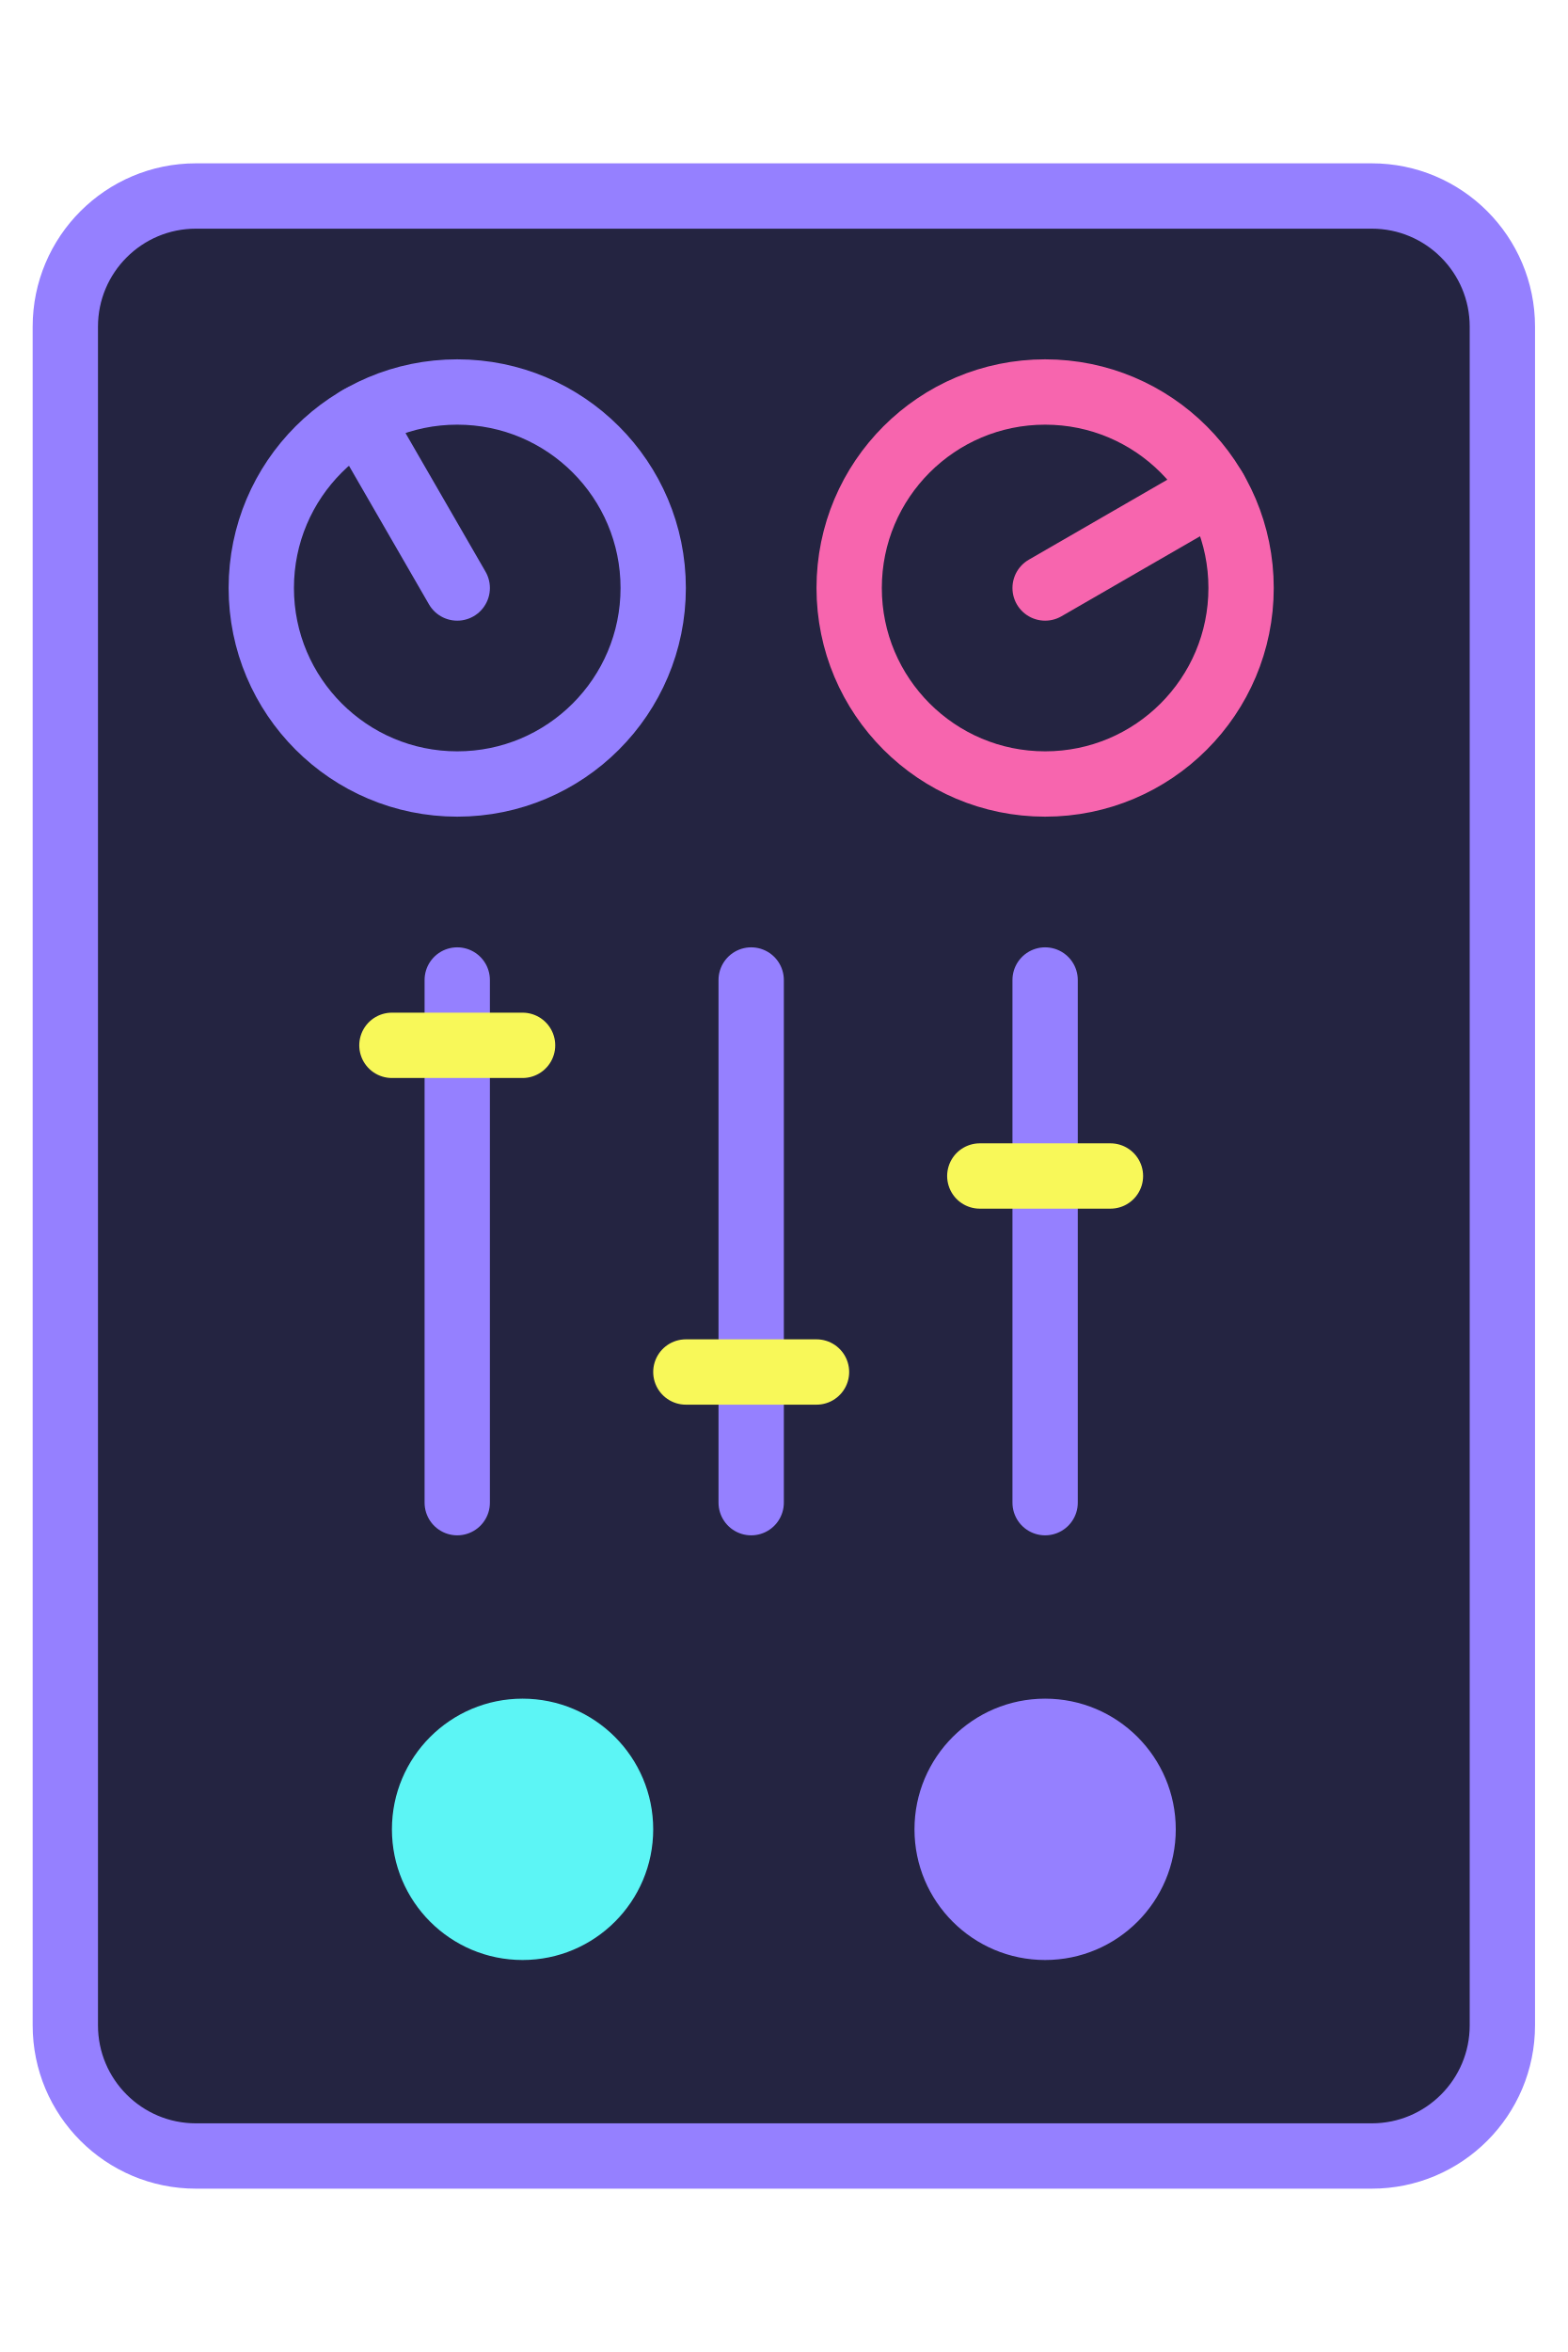
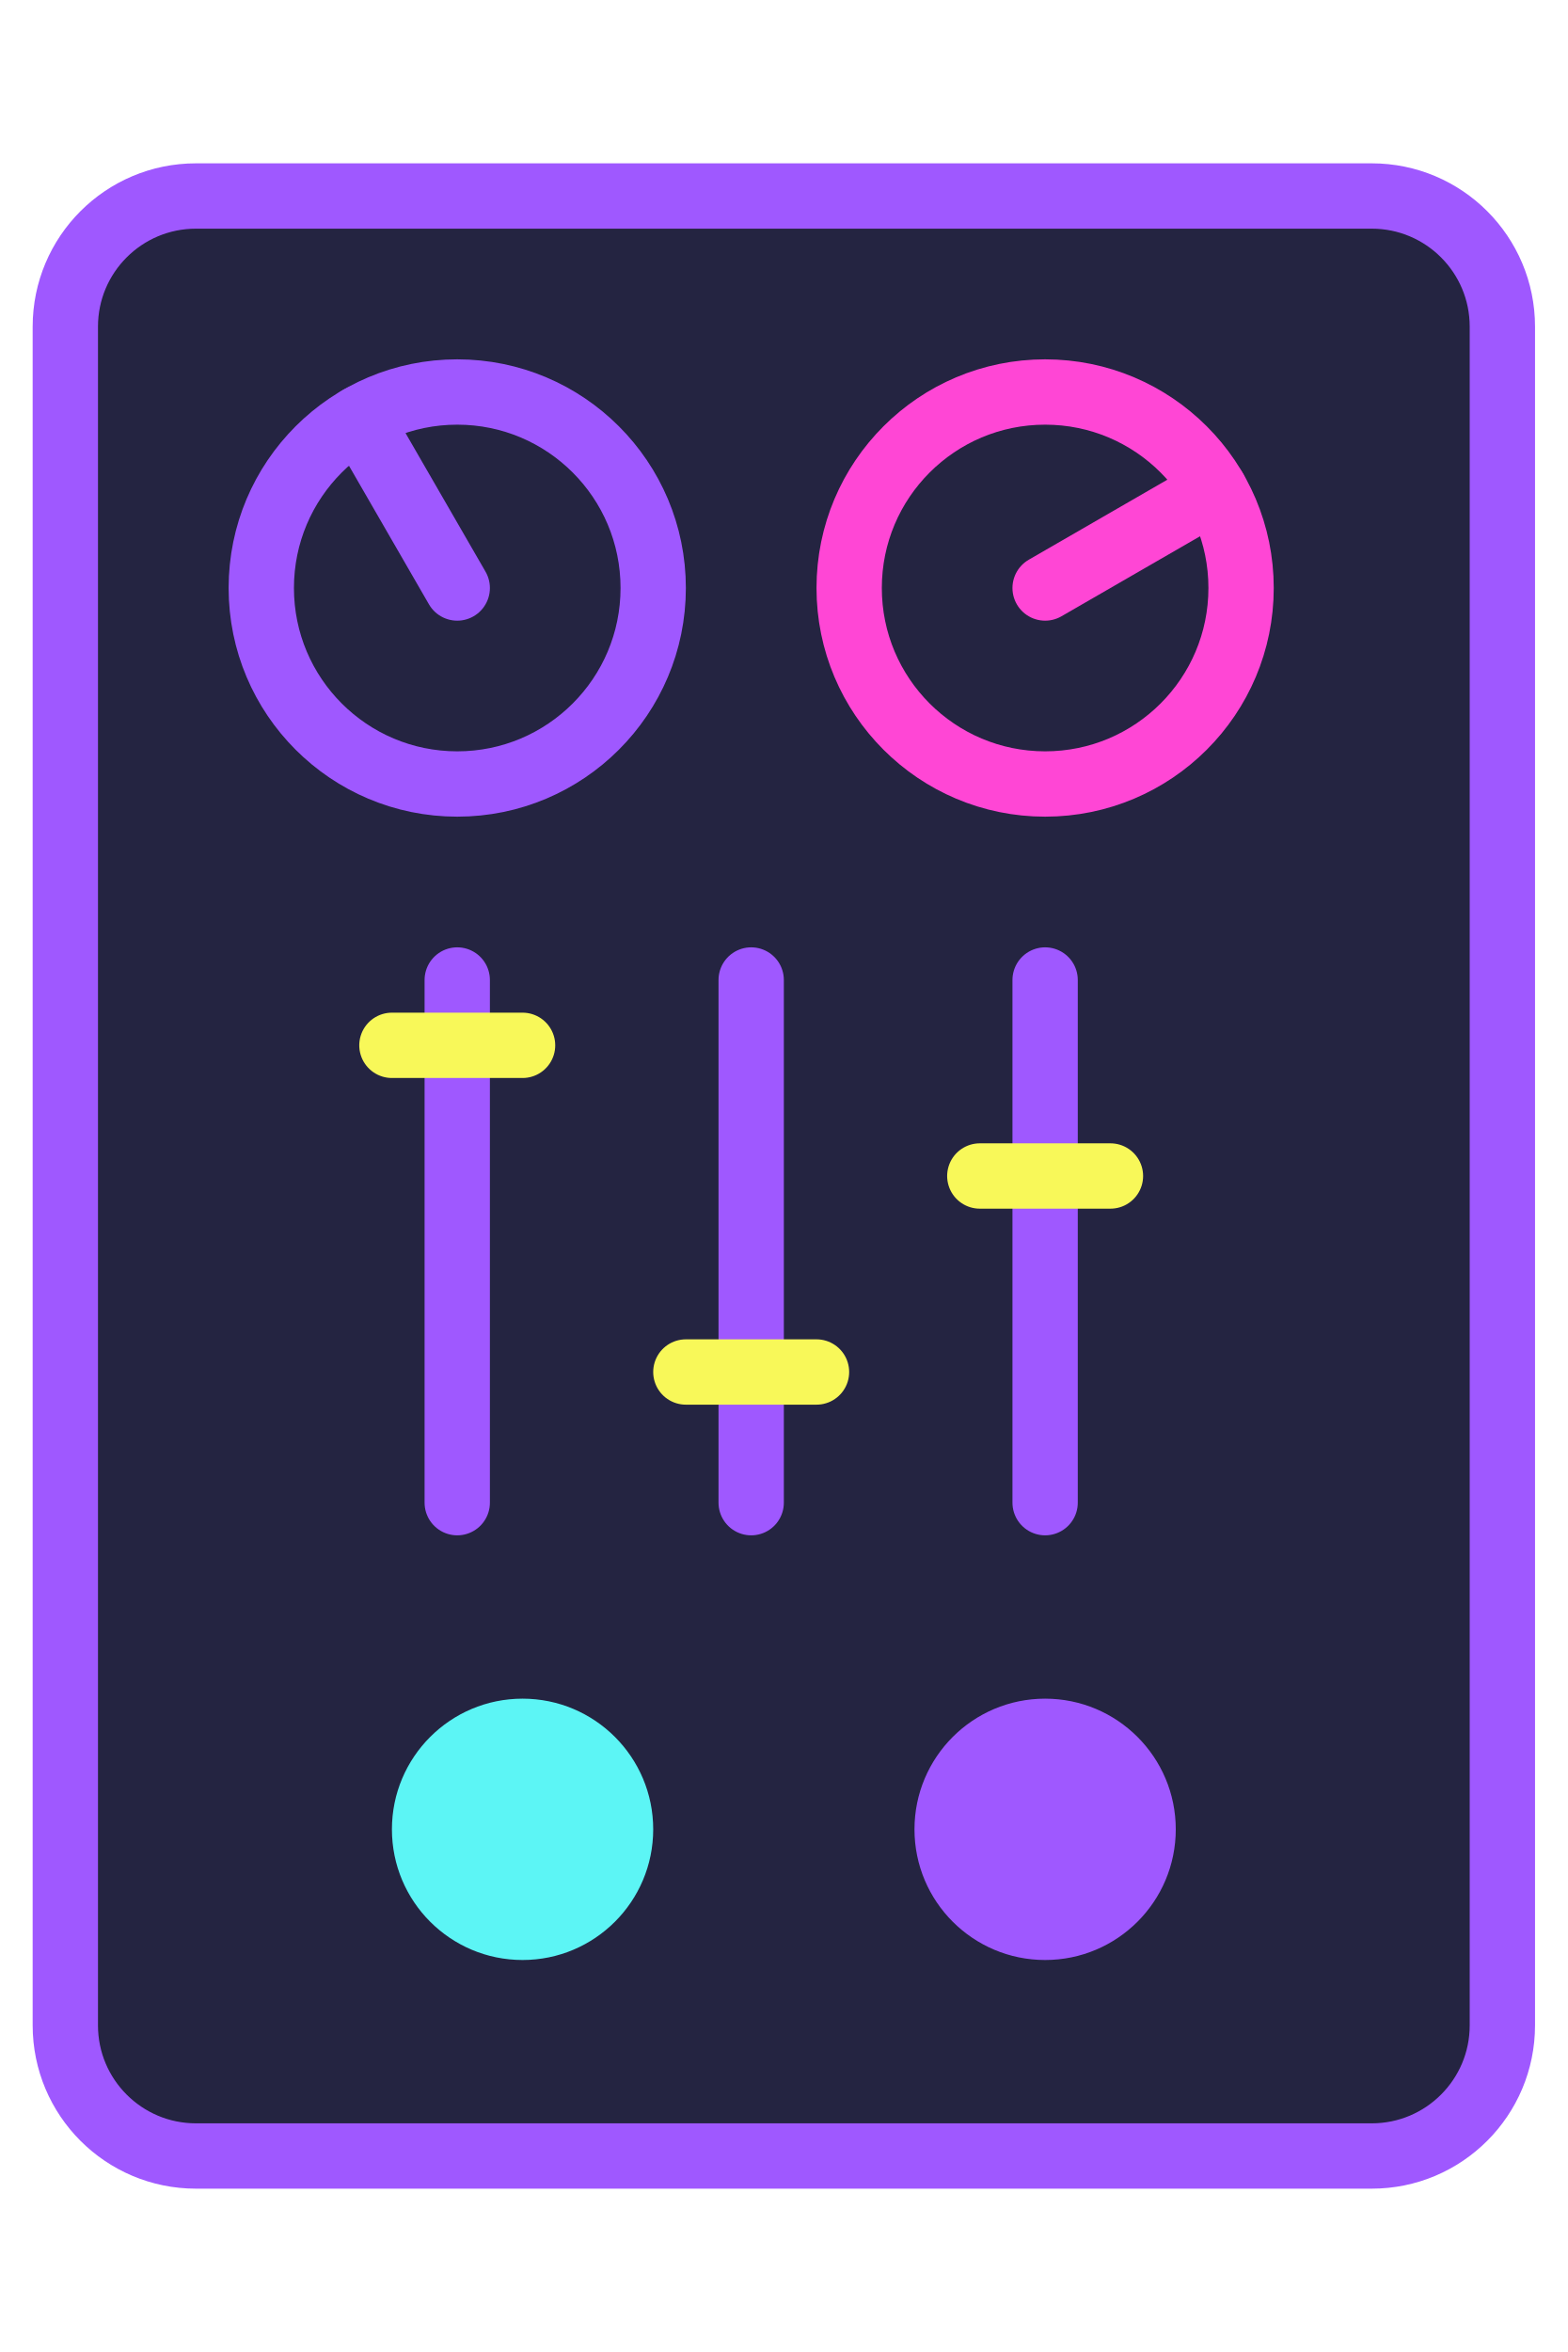
<svg xmlns="http://www.w3.org/2000/svg" width="64" height="96" viewBox="0 0 48 64">
  <g fill="none">
-     <rect width="44" height="60" x="2" y="2" stroke="#9580ff" stroke-width="2" rx="4" ry="4" fill="#242441" />
-     <circle stroke="#9580ff" stroke-width="2" r="6" fill="none" cx="14" cy="14" />
-     <line x1="14" y1="8" x2="14" y2="14" stroke="#9580ff" stroke-width="2" stroke-linecap="round" transform="rotate(-30 14 14)" />
-     <circle stroke="#f765ae" stroke-width="2" r="6" fill="none" cx="32" cy="14" />
-     <line x1="32" y1="8" x2="32" y2="14" stroke="#f765ae" stroke-width="2" stroke-linecap="round" transform="rotate(60 32 14)" />
-     <line x1="14" y1="26" x2="14" y2="42" stroke="#9580ff" stroke-width="2" stroke-linecap="round" />
+     <rect width="44" height="60" x="2" y="2" stroke="#9f58ff" stroke-width="2" rx="4" ry="4" fill="#242441" />
+     <circle stroke="#9f58ff" stroke-width="2" r="6" fill="none" cx="14" cy="14" />
+     <line x1="14" y1="8" x2="14" y2="14" stroke="#9f58ff" stroke-width="2" stroke-linecap="round" transform="rotate(-30 14 14)" />
+     <circle stroke="#ff46d5" stroke-width="2" r="6" fill="none" cx="32" cy="14" />
+     <line x1="32" y1="8" x2="32" y2="14" stroke="#ff46d5" stroke-width="2" stroke-linecap="round" transform="rotate(60 32 14)" />
+     <line x1="14" y1="26" x2="14" y2="42" stroke="#9f58ff" stroke-width="2" stroke-linecap="round" />
    <line x1="12" y1="28" x2="16" y2="28" stroke="#f8f859" stroke-width="2" stroke-linecap="round" />
-     <line x1="23" y1="26" x2="23" y2="42" stroke="#9580ff" stroke-width="2" stroke-linecap="round" />
+     <line x1="23" y1="26" x2="23" y2="42" stroke="#9f58ff" stroke-width="2" stroke-linecap="round" />
    <line x1="21" y1="38" x2="25" y2="38" stroke="#f8f859" stroke-width="2" stroke-linecap="round" />
-     <line x1="32" y1="26" x2="32" y2="42" stroke="#9580ff" stroke-width="2" stroke-linecap="round" />
+     <line x1="32" y1="26" x2="32" y2="42" stroke="#9f58ff" stroke-width="2" stroke-linecap="round" />
    <line x1="30" y1="32" x2="34" y2="32" stroke="#f8f859" stroke-width="2" stroke-linecap="round" />
    <circle r="4" cx="16" cy="52" fill="#5cf5f5" />
-     <circle r="4" cx="32" cy="52" fill="#9580ff" />
+     <circle r="4" cx="32" cy="52" fill="#9f58ff" />
  </g>
</svg>
